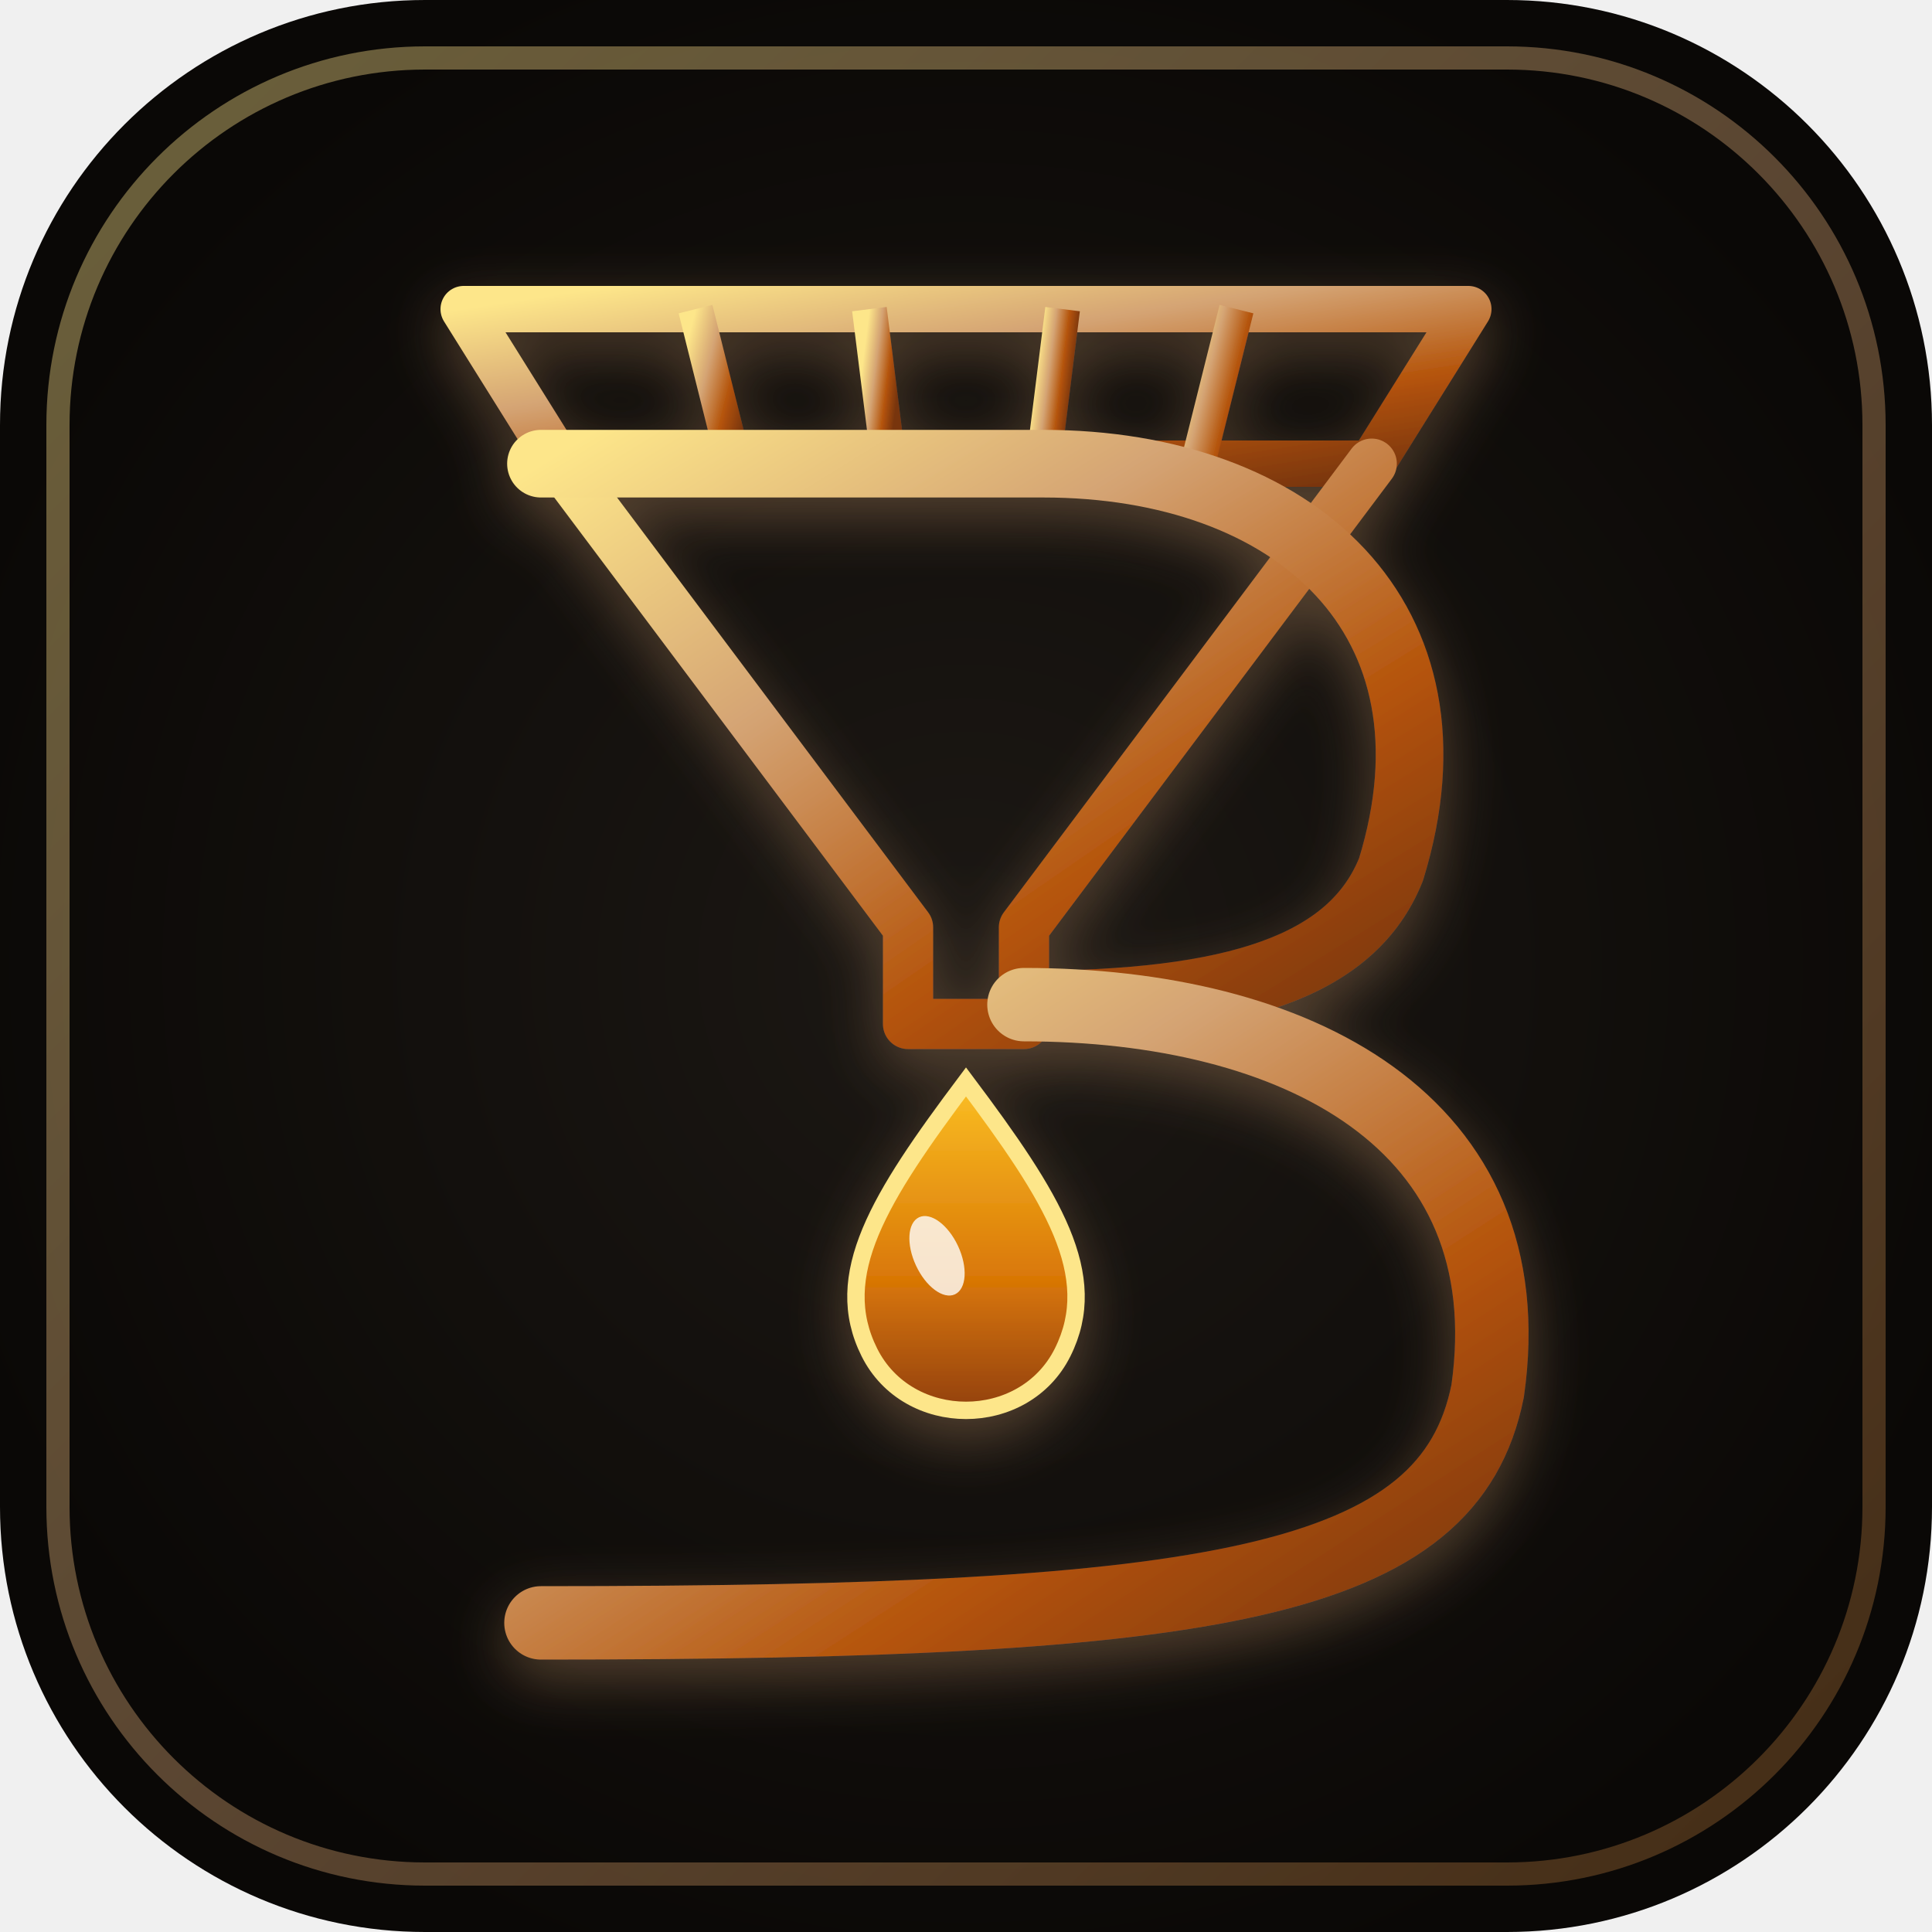
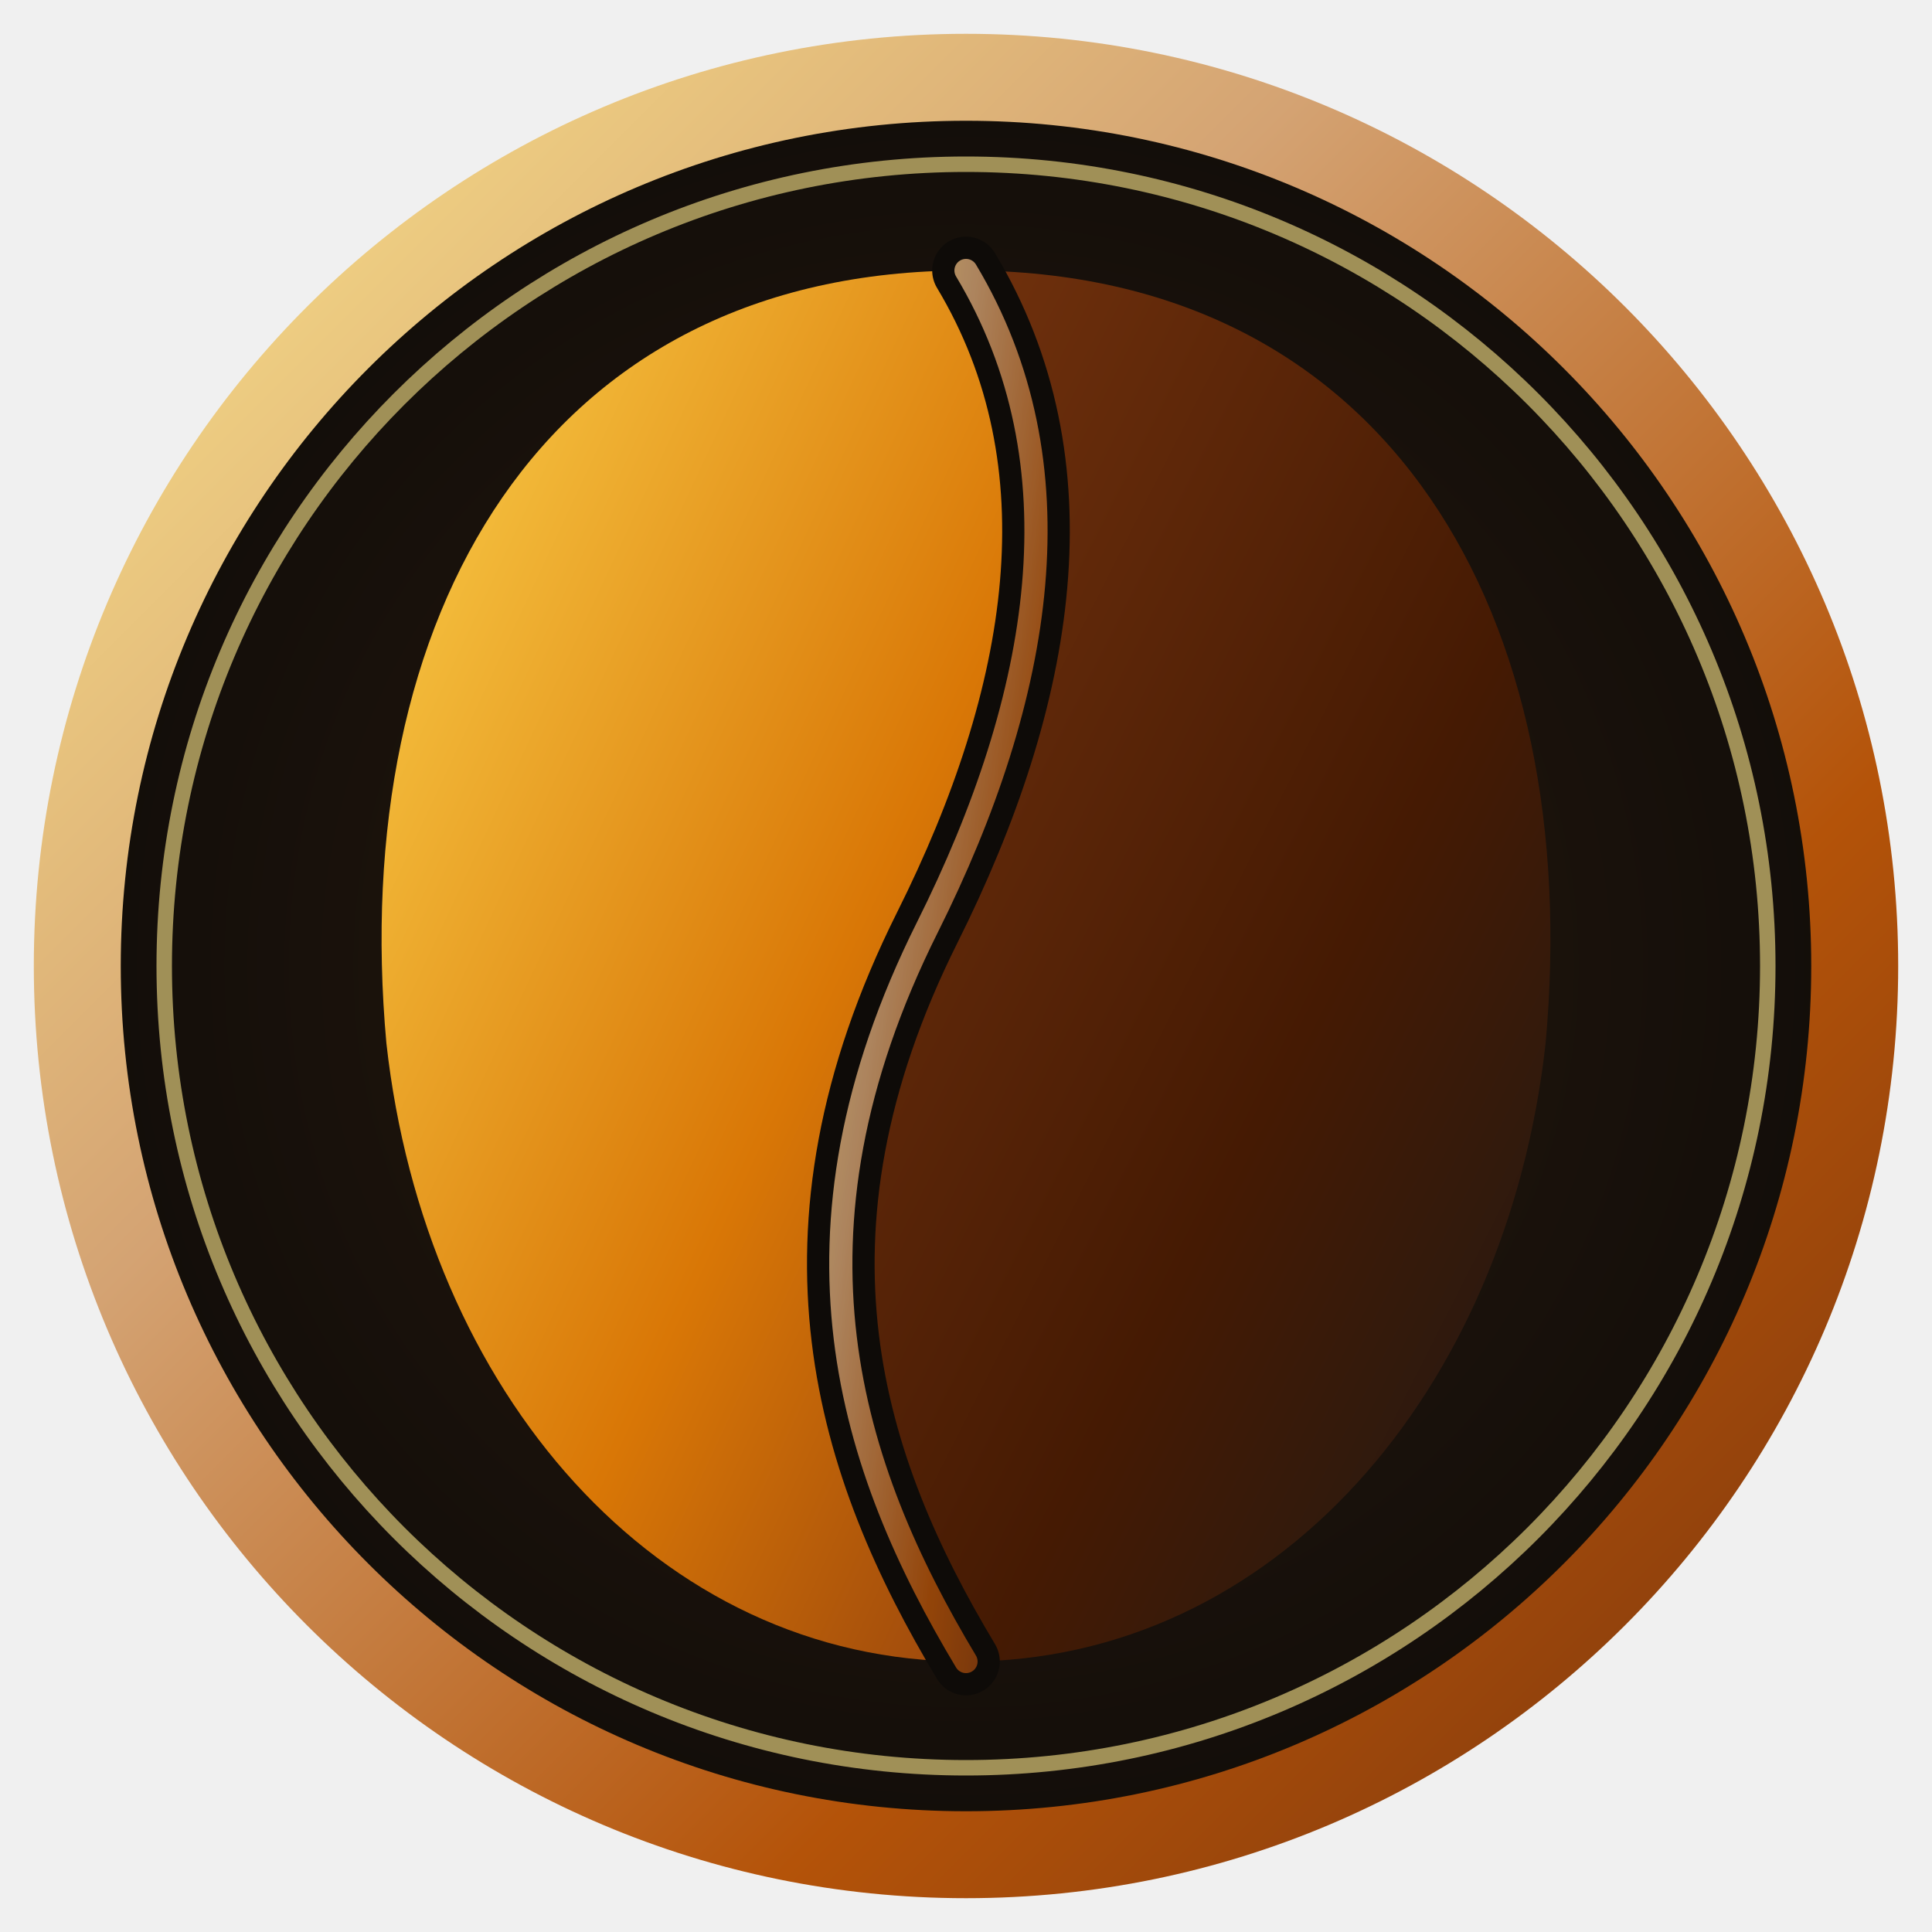
<svg xmlns="http://www.w3.org/2000/svg" viewBox="0 0 100 100" width="100" height="100">
  <defs>
-     <radialGradient id="favBgGrad" cx="50%" cy="50%" r="55%">
-       <stop offset="0%" stop-color="#1C1814" />
-       <stop offset="100%" stop-color="#0A0806" />
+     <radialGradient id="favMedBg" cx="50%" cy="50%" r="55%">
+       <stop offset="0%" stop-color="#2A1B10" />
+       <stop offset="100%" stop-color="#0E0B08" />
    </radialGradient>
-     <linearGradient id="favGoldGrad" x1="0%" y1="0%" x2="100%" y2="100%">
+     <linearGradient id="favGoldRim" x1="0%" y1="0%" x2="100%" y2="100%">
      <stop offset="0%" stop-color="#FDE68A" />
      <stop offset="35%" stop-color="#D4A373" />
      <stop offset="70%" stop-color="#B45309" />
      <stop offset="100%" stop-color="#78350F" />
    </linearGradient>
-     <linearGradient id="favAmberDrop" x1="0%" y1="0%" x2="0%" y2="100%">
-       <stop offset="0%" stop-color="#FBBF24" />
+     <linearGradient id="favLightRoast" x1="0%" y1="0%" x2="100%" y2="100%">
+       <stop offset="0%" stop-color="#FCD34D" />
      <stop offset="60%" stop-color="#D97706" />
      <stop offset="100%" stop-color="#92400E" />
    </linearGradient>
-     <linearGradient id="favRimBezel" x1="0%" y1="0%" x2="100%" y2="100%">
-       <stop offset="0%" stop-color="#FDE68A" />
-       <stop offset="50%" stop-color="#D4A373" />
-       <stop offset="100%" stop-color="#9A622A" />
+     <linearGradient id="favDarkRoast" x1="0%" y1="0%" x2="100%" y2="100%">
+       <stop offset="0%" stop-color="#78350F" />
+       <stop offset="60%" stop-color="#451A03" />
+       <stop offset="100%" stop-color="#1C1917" />
    </linearGradient>
-     <filter id="favGlow" x="-20%" y="-20%" width="140%" height="140%">
-       <feDropShadow dx="0" dy="1" stdDeviation="1.5" flood-color="#D4A373" flood-opacity="0.35" />
-     </filter>
  </defs>
-   <rect width="100" height="100" rx="22" fill="url(#favBgGrad)" />
-   <rect width="94" height="94" x="3" y="3" rx="19" fill="none" stroke="url(#favRimBezel)" stroke-width="1.2" stroke-opacity="0.4" />
-   <g filter="url(#favGlow)">
-     <path d="M 24 16 L 76 16 L 71 24 L 29 24 Z" fill="none" stroke="url(#favGoldGrad)" stroke-width="2.4" stroke-linejoin="round" />
-     <line x1="36" y1="16" x2="38" y2="24" stroke="url(#favGoldGrad)" stroke-width="1.8" />
-     <line x1="45" y1="16" x2="46" y2="24" stroke="url(#favGoldGrad)" stroke-width="1.8" />
-     <line x1="55" y1="16" x2="54" y2="24" stroke="url(#favGoldGrad)" stroke-width="1.8" />
-     <line x1="64" y1="16" x2="62" y2="24" stroke="url(#favGoldGrad)" stroke-width="1.8" />
-     <line x1="28" y1="16" x2="28" y2="84" stroke="url(#favGoldGrad)" stroke-width="5" stroke-linecap="round" />
-     <path d="M 29 24 L 47 48 L 47 53 L 49 53 L 53 53 L 53 48 L 71 24" fill="none" stroke="url(#favGoldGrad)" stroke-width="2.6" stroke-linecap="round" stroke-linejoin="round" />
-     <path d="M 28 24 L 54 24 C 67 24, 76 32, 72 45 C 70 50, 64 52, 53 52" fill="none" stroke="url(#favGoldGrad)" stroke-width="3.5" stroke-linecap="round" stroke-linejoin="round" />
-     <path d="M 53 52 C 67 52, 79 58, 77 72 C 75 82, 63 84, 28 84" fill="none" stroke="url(#favGoldGrad)" stroke-width="3.8" stroke-linecap="round" stroke-linejoin="round" />
-     <path d="M 50 56 C 54.5 62, 57 66, 55 70 C 53 74, 47 74, 45 70 C 43 66, 45.5 62, 50 56 Z" fill="url(#favAmberDrop)" stroke="#FDE68A" stroke-width="0.9" />
-     <ellipse cx="48.5" cy="65" rx="1.2" ry="2.2" transform="rotate(-25 48.5 65)" fill="#FFFFFF" opacity="0.8" />
-   </g>
+   <circle cx="50" cy="50" r="48" fill="url(#favMedBg)" />
+   <circle cx="50" cy="50" r="46" fill="none" stroke="url(#favGoldRim)" stroke-width="4.5" />
+   <circle cx="50" cy="50" r="41.5" fill="none" stroke="#FDE68A" stroke-width="0.8" opacity="0.6" />
+   <path d="M 50 14 C 28 14, 18 32, 20 54 C 22 72, 34 86, 50 86 C 44 76, 40 64, 48 48 C 54 36, 56 24, 50 14 Z" fill="url(#favLightRoast)" />
+   <path d="M 50 14 C 56 24, 54 36, 48 48 C 40 64, 44 76, 50 86 C 66 86, 78 72, 80 54 C 82 32, 72 14, 50 14 Z" fill="url(#favDarkRoast)" />
+   <path d="M 50 14 C 56 24, 54 36, 48 48 C 40 64, 44 76, 50 86" fill="none" stroke="#0E0B08" stroke-width="3.5" stroke-linecap="round" />
+   <path d="M 50 14 C 56 24, 54 36, 48 48 C 40 64, 44 76, 50 86" fill="none" stroke="url(#favGoldRim)" stroke-width="1.2" stroke-linecap="round" opacity="0.8" />
</svg>
